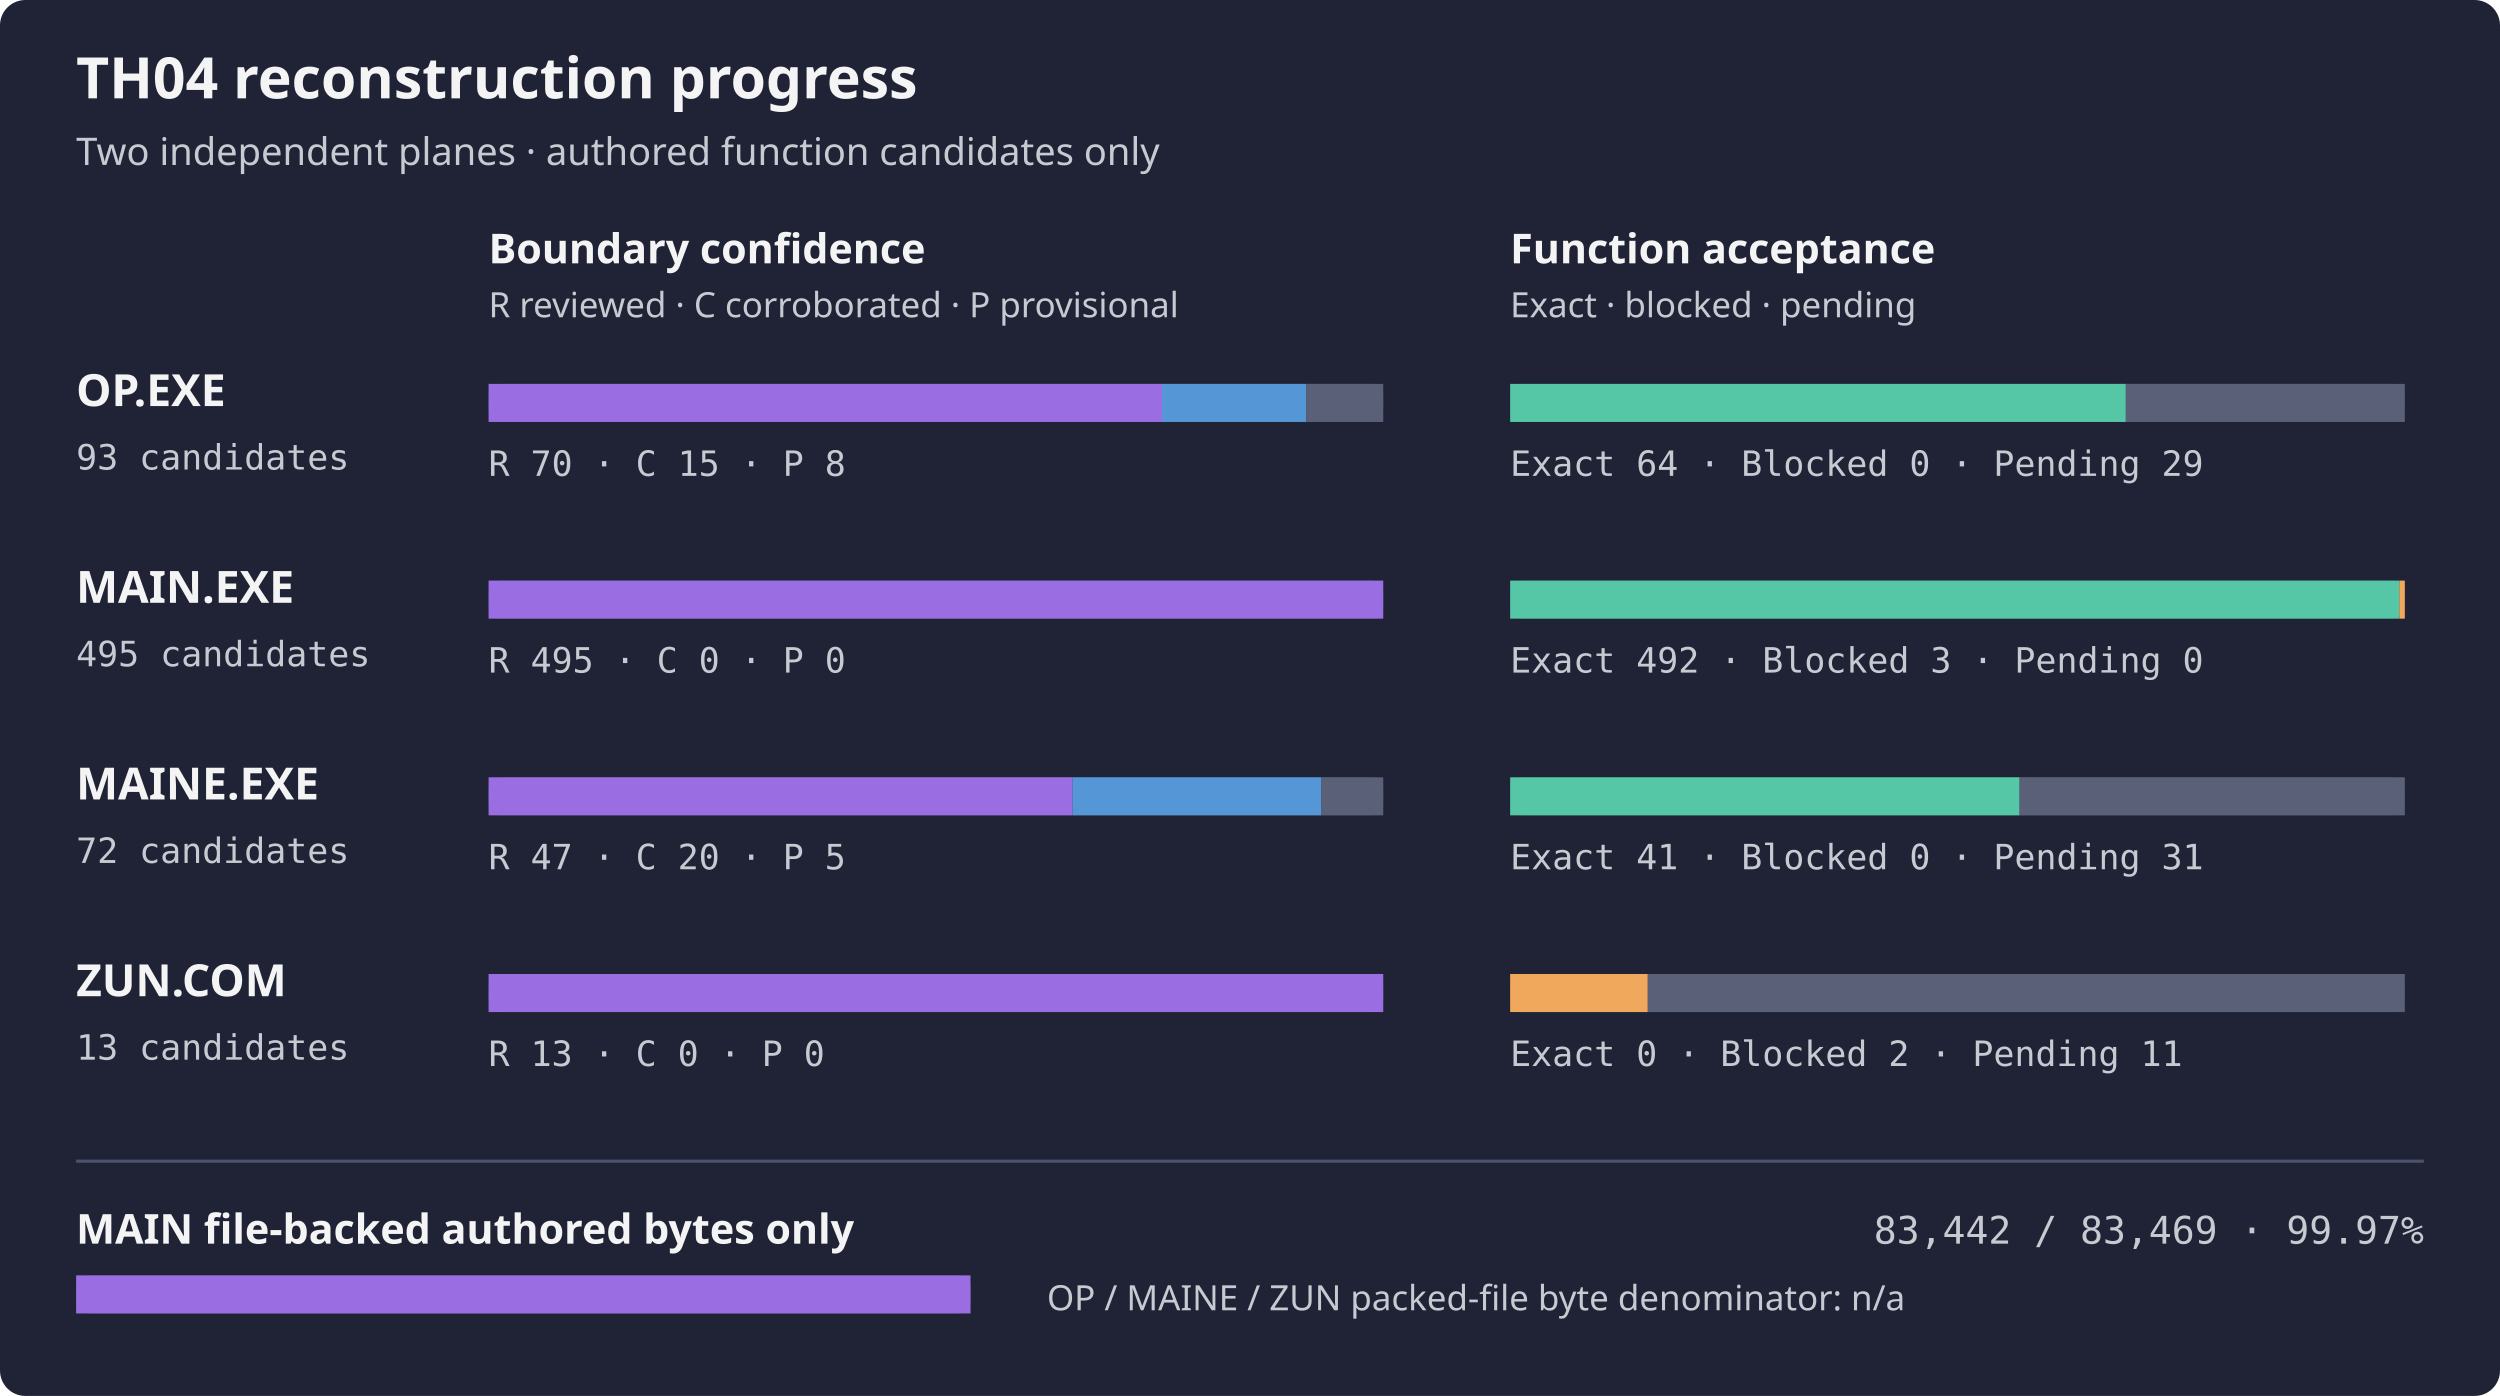
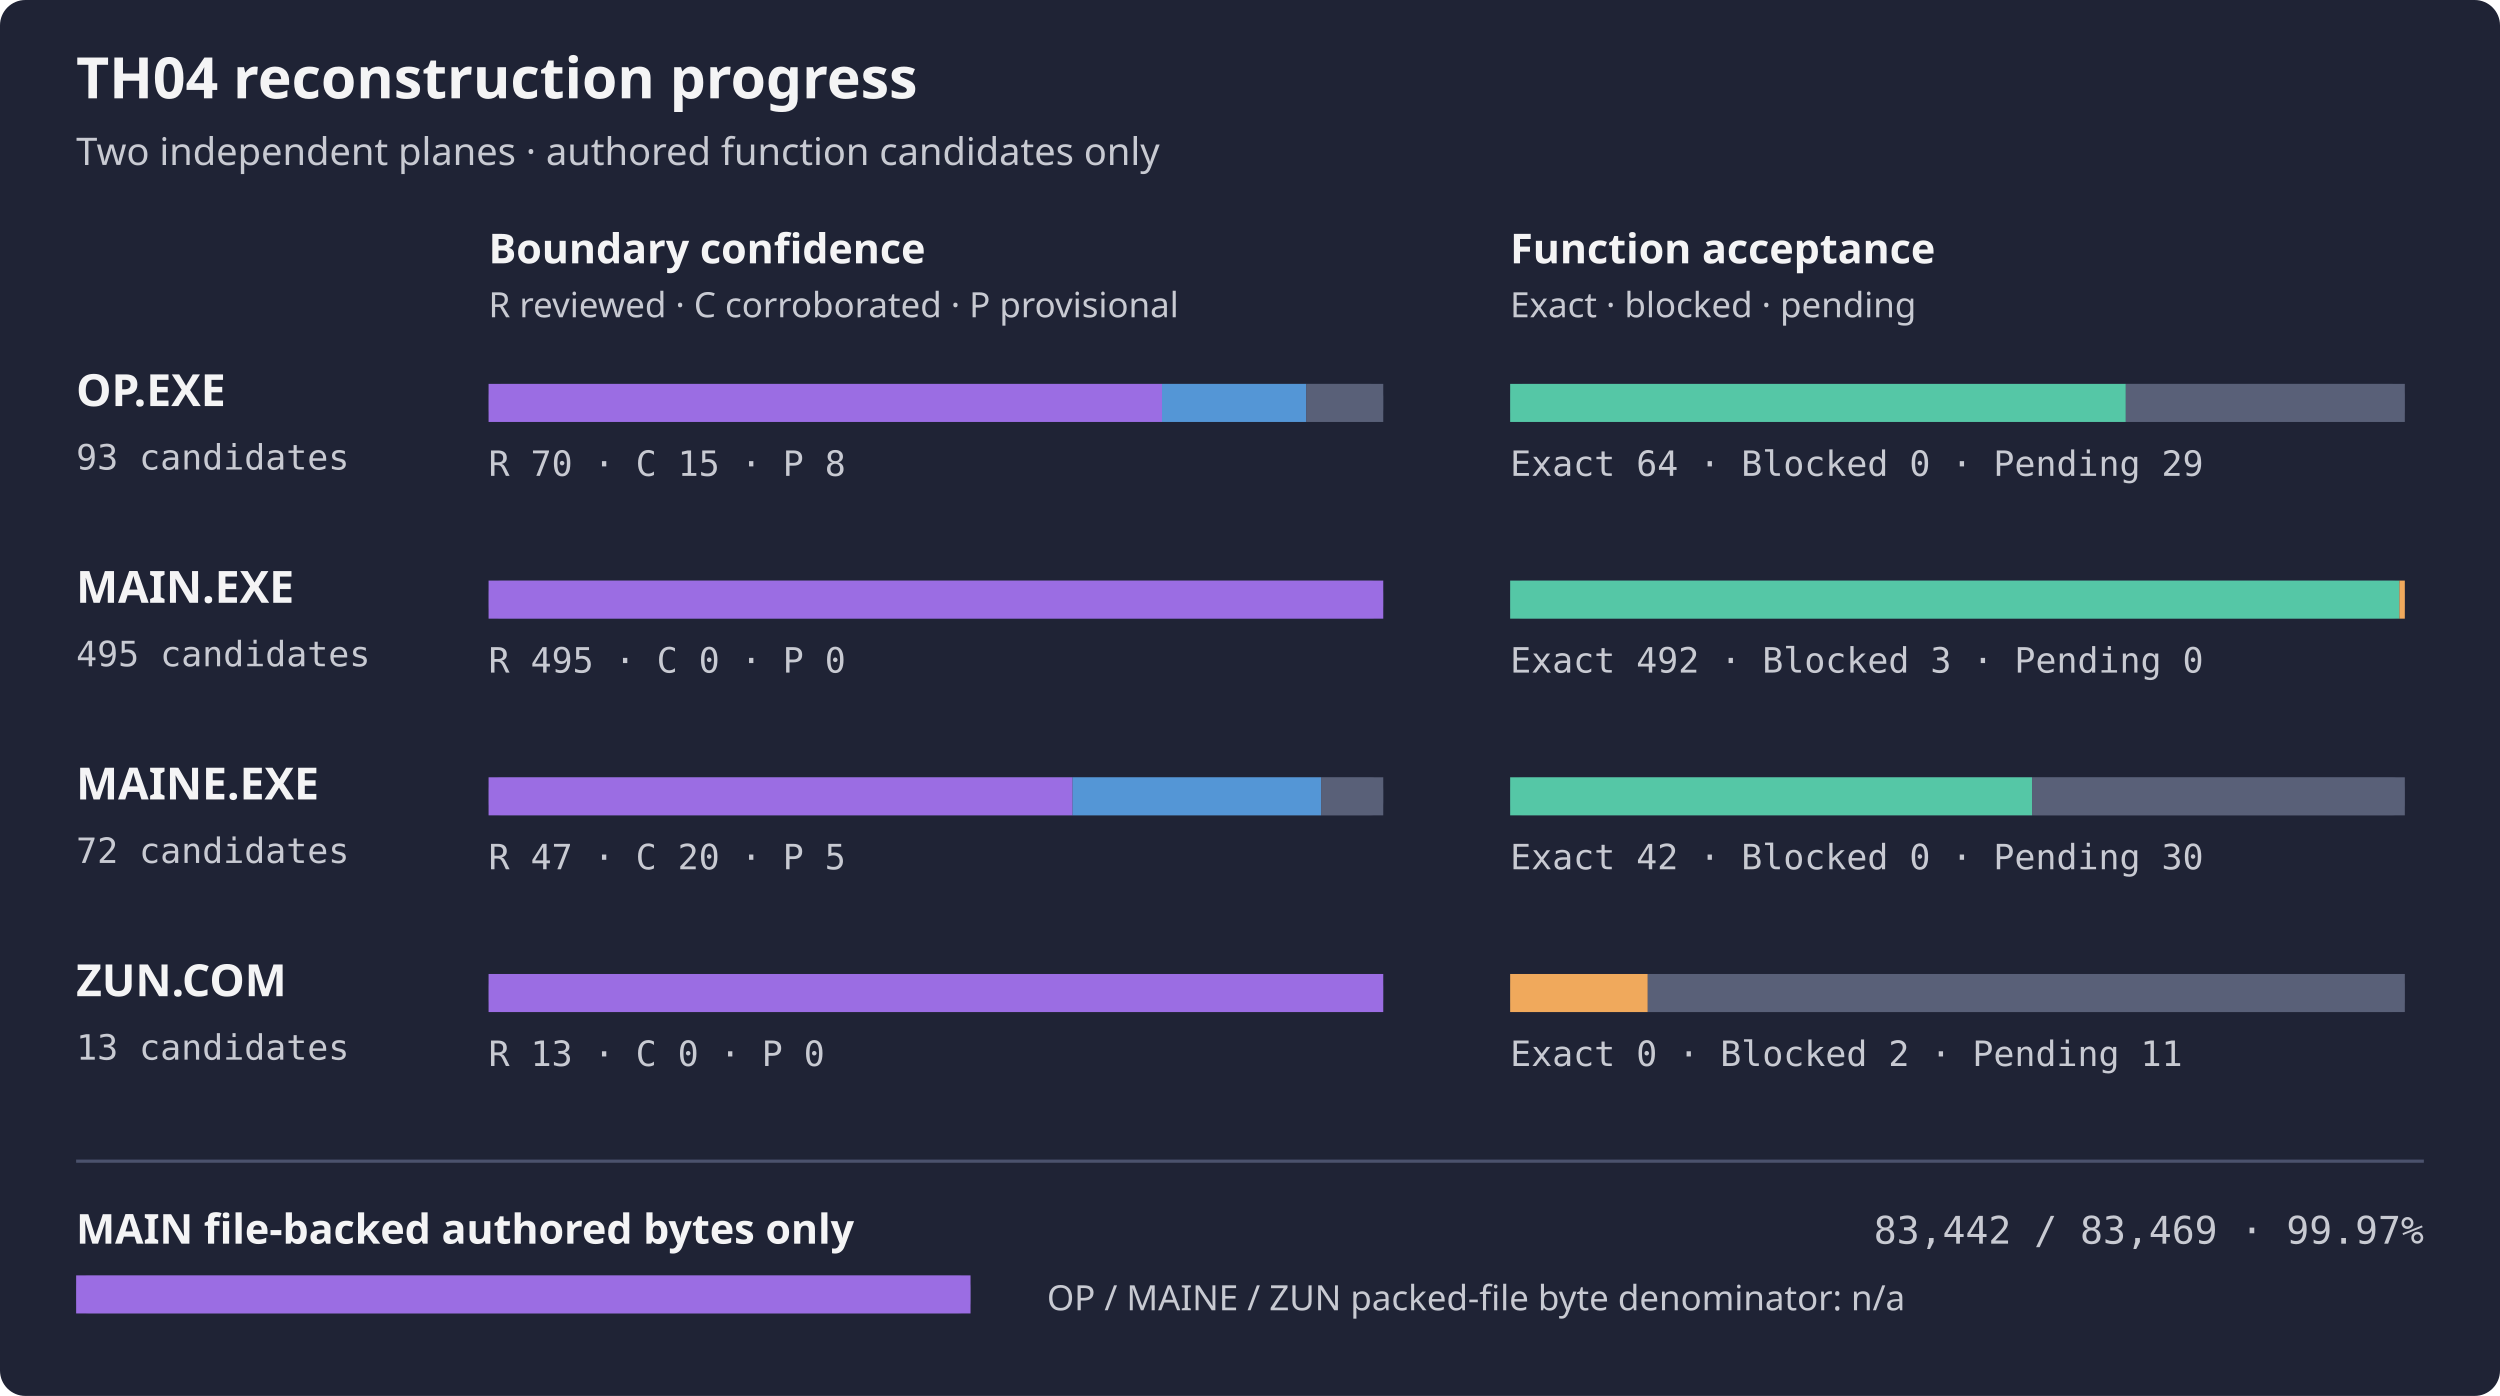
<svg xmlns="http://www.w3.org/2000/svg" width="788" height="440" role="img" aria-label="TH04 per-artifact reconstruction progress">
  <rect width="788" height="440" rx="8" fill="#1f2335" />
  <text x="24" y="31" fill="#f4f4f5" font-family="sans-serif" font-size="18" font-weight="600">TH04 reconstruction progress</text>
  <text x="24" y="52" fill="#c8cad2" font-family="sans-serif" font-size="12">Two independent planes · authored function candidates only</text>
  <text x="154" y="83" fill="#f4f4f5" font-family="sans-serif" font-size="13" font-weight="600">Boundary confidence</text>
  <text x="476" y="83" fill="#f4f4f5" font-family="sans-serif" font-size="13" font-weight="600">Function acceptance</text>
  <text x="154" y="100" fill="#c8cad2" font-family="sans-serif" font-size="11">R reviewed · C corroborated · P provisional</text>
  <text x="476" y="100" fill="#c8cad2" font-family="sans-serif" font-size="11">Exact · blocked · pending</text>
  <text x="24" y="128" fill="#f4f4f5" font-family="sans-serif" font-size="14" font-weight="600">OP.EXE</text>
  <text x="24" y="148" fill="#c8cad2" font-family="monospace" font-size="11">93 candidates</text>
  <rect x="154" y="121" width="282" height="12" rx="4" fill="#353b52" />
  <rect x="154.00" y="121" width="212.26" height="12" fill="#9b6de3" />
  <rect x="366.26" y="121" width="45.48" height="12" fill="#5496d6" />
  <rect x="411.74" y="121" width="24.26" height="12" fill="#596078" />
  <rect x="476" y="121" width="282" height="12" rx="4" fill="#353b52" />
  <rect x="476.00" y="121" width="194.06" height="12" fill="#55c7a6" />
  <rect x="670.06" y="121" width="87.94" height="12" fill="#596078" />
  <text x="154" y="150" fill="#c8cad2" font-family="monospace" font-size="11">R 70 · C 15 · P 8</text>
  <text x="476" y="150" fill="#c8cad2" font-family="monospace" font-size="11">Exact 64 · Blocked 0 · Pending 29</text>
  <text x="24" y="190" fill="#f4f4f5" font-family="sans-serif" font-size="14" font-weight="600">MAIN.EXE</text>
  <text x="24" y="210" fill="#c8cad2" font-family="monospace" font-size="11">495 candidates</text>
  <rect x="154" y="183" width="282" height="12" rx="4" fill="#353b52" />
  <rect x="154.00" y="183" width="282.00" height="12" fill="#9b6de3" />
  <rect x="476" y="183" width="282" height="12" rx="4" fill="#353b52" />
  <rect x="476.00" y="183" width="280.29" height="12" fill="#55c7a6" />
  <rect x="756.29" y="183" width="1.71" height="12" fill="#f0a95c" />
  <text x="154" y="212" fill="#c8cad2" font-family="monospace" font-size="11">R 495 · C 0 · P 0</text>
  <text x="476" y="212" fill="#c8cad2" font-family="monospace" font-size="11">Exact 492 · Blocked 3 · Pending 0</text>
  <text x="24" y="252" fill="#f4f4f5" font-family="sans-serif" font-size="14" font-weight="600">MAINE.EXE</text>
  <text x="24" y="272" fill="#c8cad2" font-family="monospace" font-size="11">72 candidates</text>
  <rect x="154" y="245" width="282" height="12" rx="4" fill="#353b52" />
  <rect x="154.00" y="245" width="184.08" height="12" fill="#9b6de3" />
  <rect x="338.08" y="245" width="78.33" height="12" fill="#5496d6" />
  <rect x="416.42" y="245" width="19.58" height="12" fill="#596078" />
  <rect x="476" y="245" width="282" height="12" rx="4" fill="#353b52" />
-   <rect x="476.00" y="245" width="160.58" height="12" fill="#55c7a6" />
-   <rect x="636.58" y="245" width="121.42" height="12" fill="#596078" />
+   <rect x="476.00" y="245" width="164.50" height="12" fill="#55c7a6" />
+   <rect x="640.50" y="245" width="117.50" height="12" fill="#596078" />
  <text x="154" y="274" fill="#c8cad2" font-family="monospace" font-size="11">R 47 · C 20 · P 5</text>
-   <text x="476" y="274" fill="#c8cad2" font-family="monospace" font-size="11">Exact 41 · Blocked 0 · Pending 31</text>
+   <text x="476" y="274" fill="#c8cad2" font-family="monospace" font-size="11">Exact 42 · Blocked 0 · Pending 30</text>
  <text x="24" y="314" fill="#f4f4f5" font-family="sans-serif" font-size="14" font-weight="600">ZUN.COM</text>
  <text x="24" y="334" fill="#c8cad2" font-family="monospace" font-size="11">13 candidates</text>
  <rect x="154" y="307" width="282" height="12" rx="4" fill="#353b52" />
  <rect x="154.00" y="307" width="282.00" height="12" fill="#9b6de3" />
  <rect x="476" y="307" width="282" height="12" rx="4" fill="#353b52" />
  <rect x="476.00" y="307" width="43.38" height="12" fill="#f0a95c" />
  <rect x="519.38" y="307" width="238.62" height="12" fill="#596078" />
  <text x="154" y="336" fill="#c8cad2" font-family="monospace" font-size="11">R 13 · C 0 · P 0</text>
  <text x="476" y="336" fill="#c8cad2" font-family="monospace" font-size="11">Exact 0 · Blocked 2 · Pending 11</text>
  <path d="M24 366 H764" stroke="#4b526d" />
  <text x="24" y="392" fill="#f4f4f5" font-family="sans-serif" font-size="13" font-weight="600">MAIN file-backed authored bytes only</text>
  <text x="764" y="392" fill="#c8cad2" text-anchor="end" font-family="monospace" font-size="12">83,442 / 83,469 · 99.97%</text>
  <rect x="24" y="402" width="282" height="12" rx="4" fill="#353b52" />
  <rect x="24" y="402" width="281.91" height="12" fill="#9b6de3" />
  <text x="330" y="413" fill="#c8cad2" font-family="sans-serif" font-size="11">OP / MAINE / ZUN packed-file byte denominator: n/a</text>
</svg>
